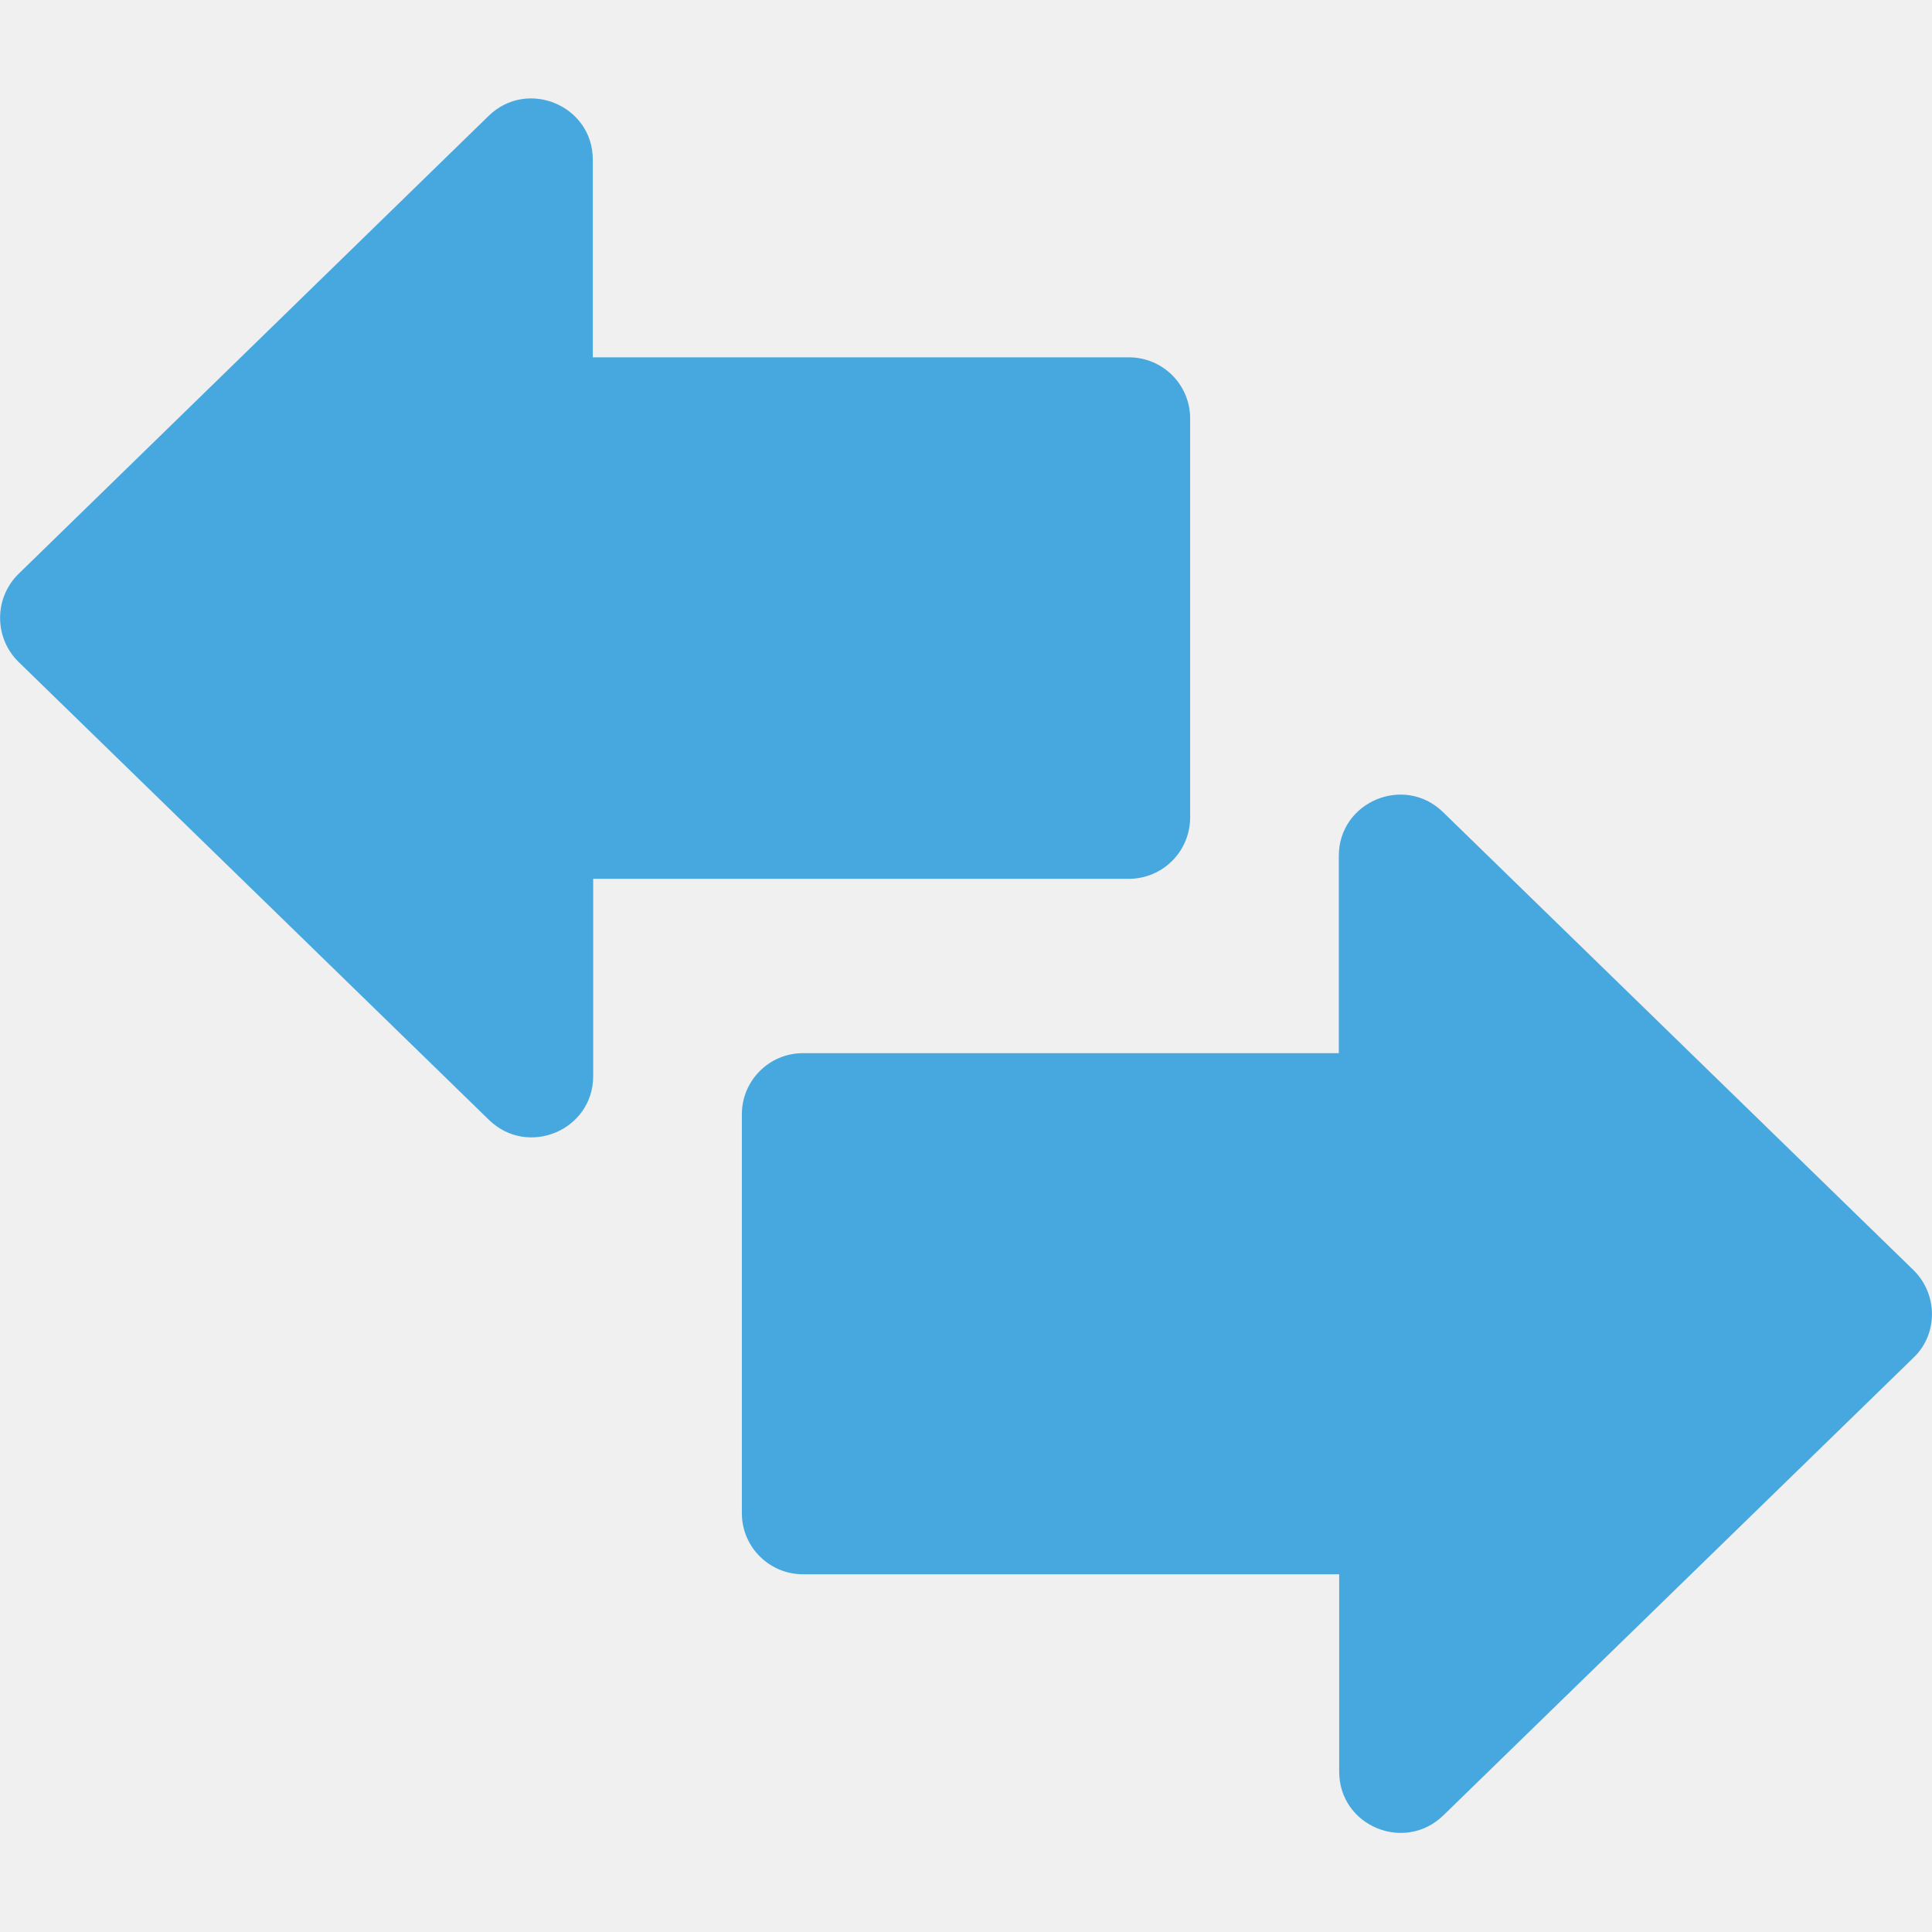
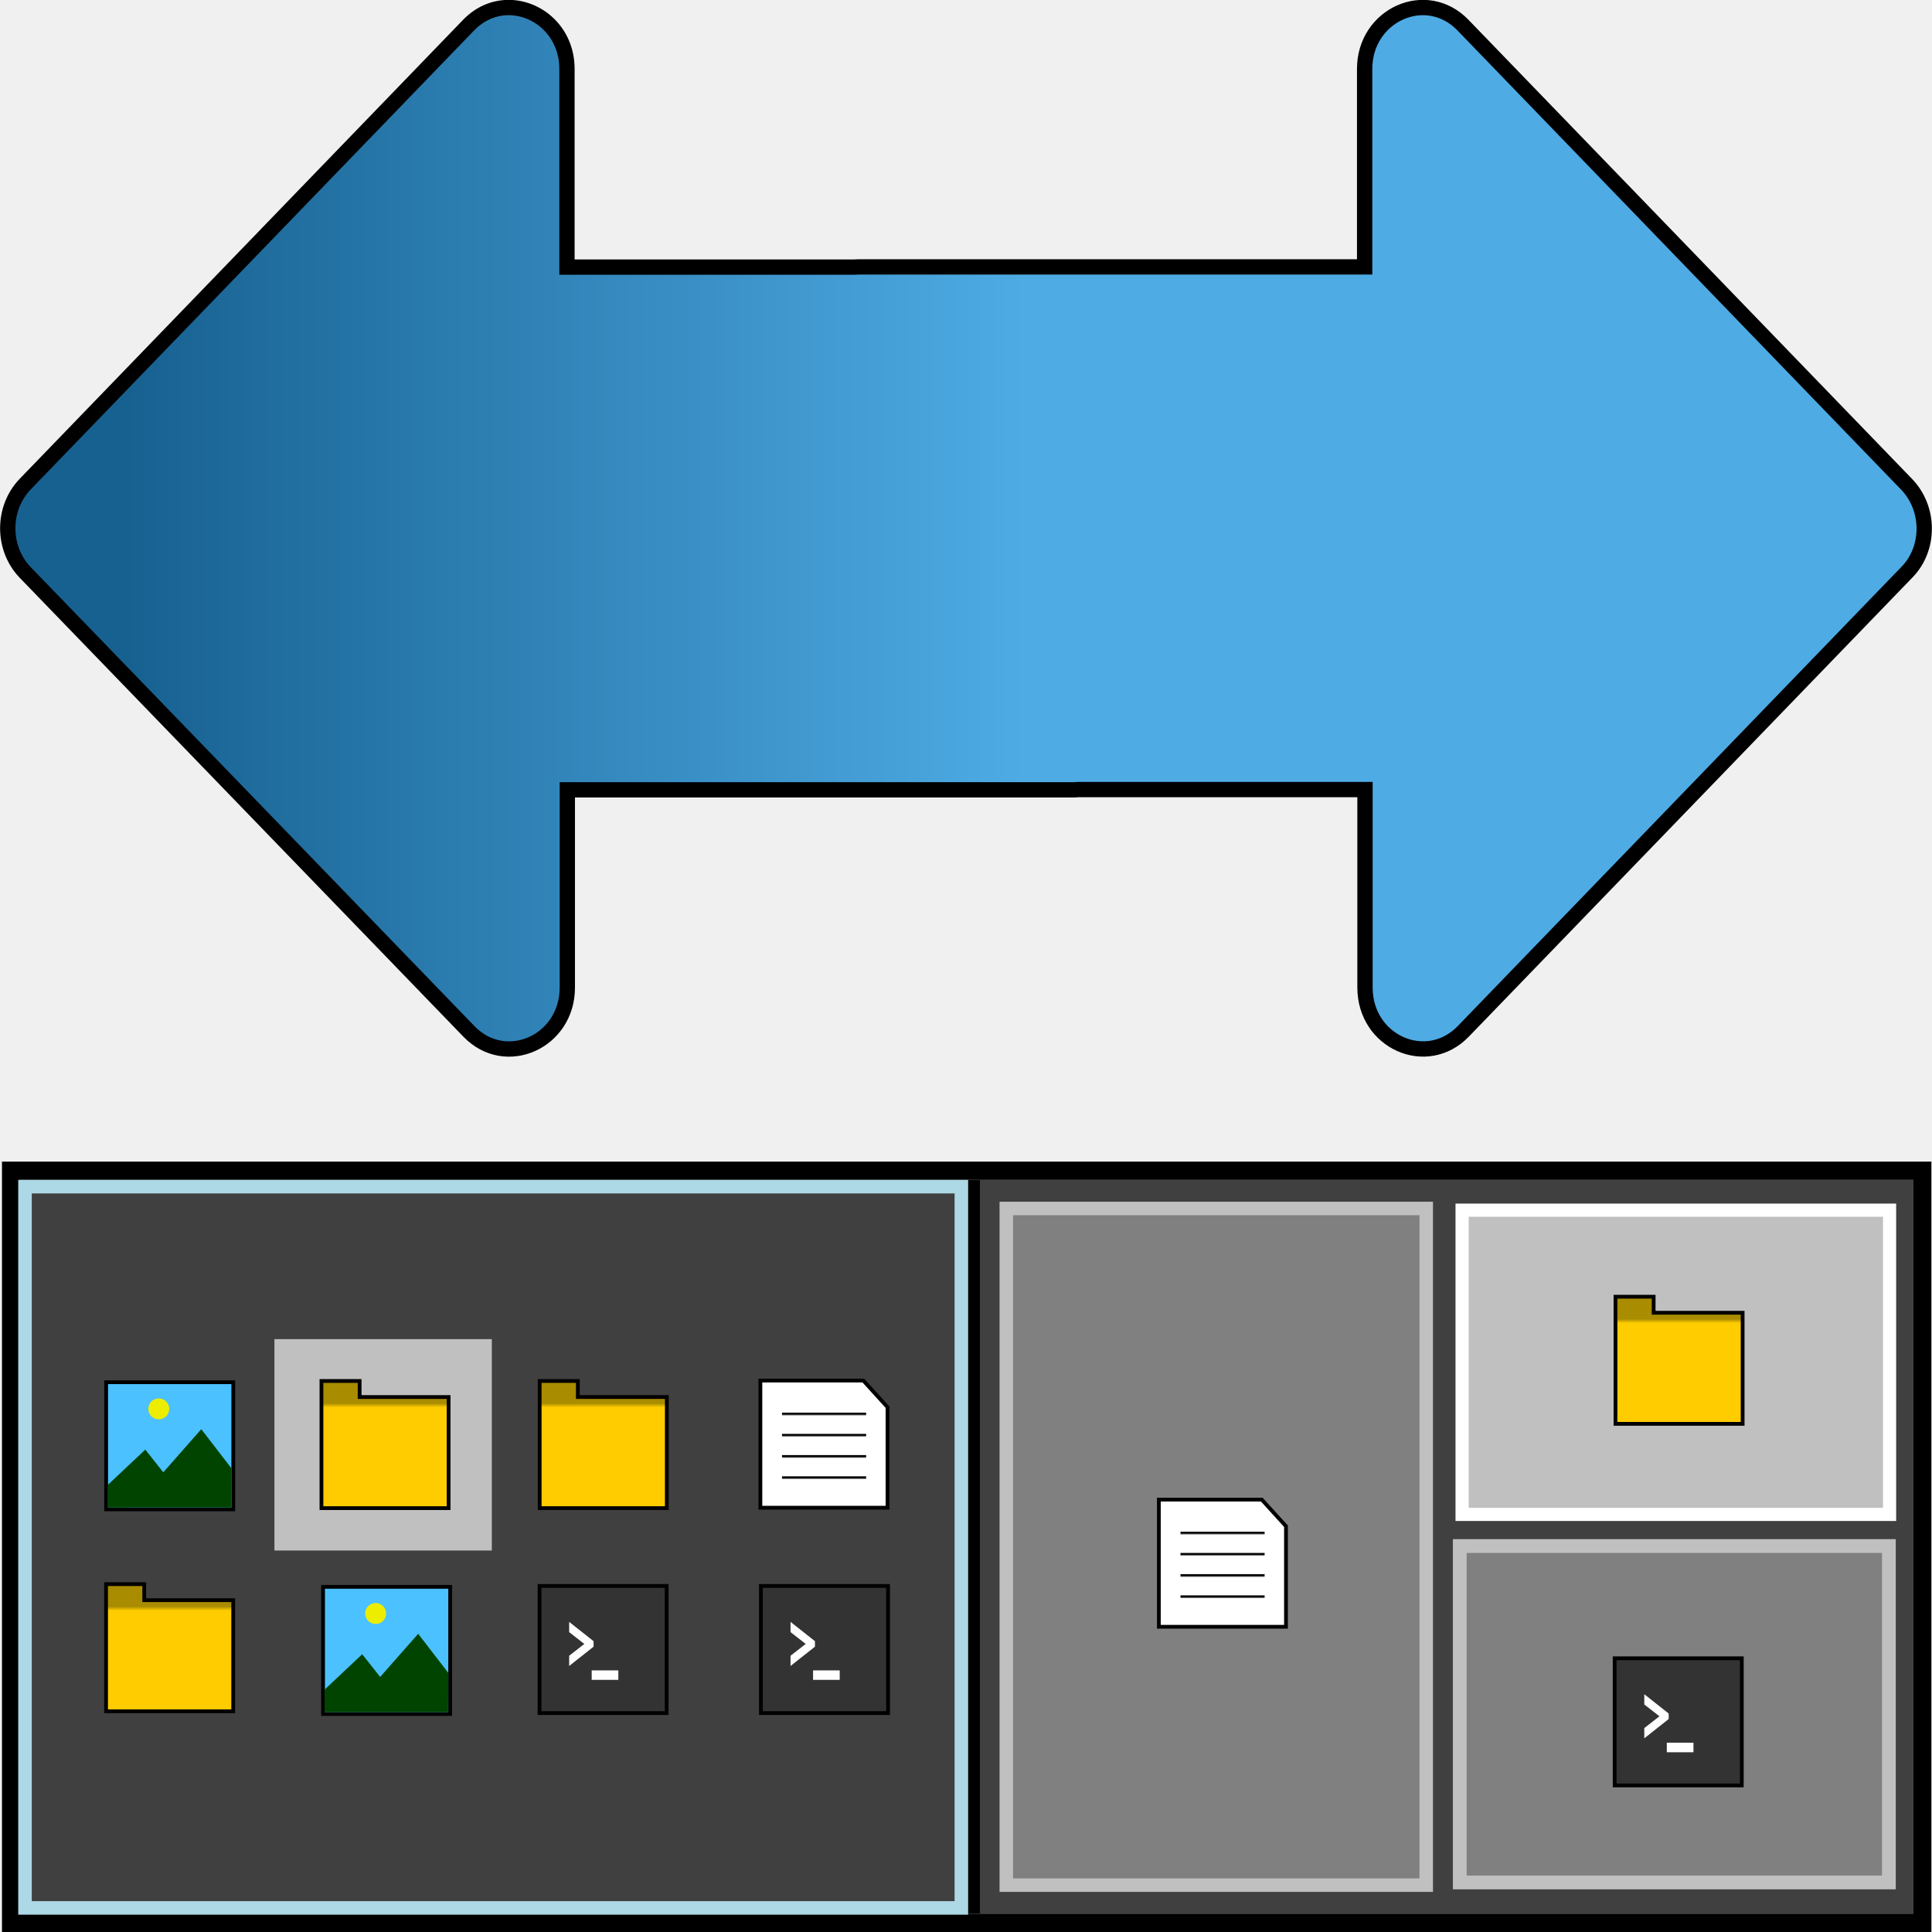
- <svg xmlns="http://www.w3.org/2000/svg" version="1.1" id="Layer_1" x="0px" y="0px" viewBox="0 0 512 512" style="enable-background:new 0 0 512 512;" xml:space="preserve">
-   <style type="text/css">
+ <svg xmlns="http://www.w3.org/2000/svg" xmlns:xlink="http://www.w3.org/1999/xlink" version="1.1" id="Layer_1" x="0px" y="0px" viewBox="0 0 512 512" xml:space="preserve" width="512" height="512">
+   <defs id="defs2">
+     <pattern xlink:href="#Strips1_8" preserveAspectRatio="xMidYMid" id="pattern13" patternTransform="matrix(0,0.6248219,-0.5359364,0,47.9841,53.65389)" x="7" y="0" />
+     <pattern patternUnits="userSpaceOnUse" width="9" height="1" patternTransform="translate(0,0) scale(2,2)" preserveAspectRatio="xMidYMid" id="Strips1_8" style="fill:#000000">
+       <rect style="stroke:none" x="0" y="-0.5" width="1" height="2" id="rect170" />
+     </pattern>
+     <linearGradient id="linearGradient3">
+       <stop style="stop-color:#a98c00;stop-opacity:1;" offset="0.185" id="stop5" />
+       <stop style="stop-color:#ffcc00;stop-opacity:1;" offset="0.216" id="stop12" />
+       <stop style="stop-color:#ffcc00;stop-opacity:1;" offset="1" id="stop6" />
+     </linearGradient>
+     <linearGradient id="linearGradient9">
+       <stop style="stop-color:#176191;stop-opacity:1;" offset="0.106" id="stop9" />
+       <stop style="stop-color:#4eabe4;stop-opacity:1;" offset="0.905" id="stop10" />
+     </linearGradient>
+     <linearGradient xlink:href="#linearGradient9" id="linearGradient10" x1="0" y1="256" x2="315.375" y2="256" gradientUnits="userSpaceOnUse" gradientTransform="matrix(0.943458,0,0,1.002387,2.056118,-116.6112)" />
+     <linearGradient xlink:href="#linearGradient3" id="linearGradient6" x1="159.867" y1="364.683" x2="159.867" y2="399.378" gradientUnits="userSpaceOnUse" />
+     <linearGradient xlink:href="#linearGradient3" id="linearGradient14" gradientUnits="userSpaceOnUse" x1="159.867" y1="364.683" x2="159.867" y2="399.378" gradientTransform="translate(285.1003,-22.33303)" />
+     <linearGradient xlink:href="#linearGradient3" id="linearGradient16" gradientUnits="userSpaceOnUse" x1="159.867" y1="364.683" x2="159.867" y2="399.378" gradientTransform="translate(-57.82948,0.00275795)" />
+     <linearGradient xlink:href="#linearGradient3" id="linearGradient18" gradientUnits="userSpaceOnUse" gradientTransform="translate(-114.9107,53.8404)" x1="159.867" y1="364.683" x2="159.867" y2="399.378" />
+     <pattern xlink:href="#Strips1_8-34" preserveAspectRatio="xMidYMid" id="pattern13-9" patternTransform="matrix(0,0.6248219,-0.5359364,0,47.9841,53.65389)" x="7" y="0" />
+     <pattern patternUnits="userSpaceOnUse" width="9" height="1" patternTransform="translate(0,0) scale(2,2)" preserveAspectRatio="xMidYMid" id="Strips1_8-34" style="fill:#000000">
+       <rect style="stroke:none" x="0" y="-0.5" width="1" height="2" id="rect170-4" />
+     </pattern>
+   </defs>
+   <style type="text/css" id="style1">
	.st0{fill:#47A8DF;}
</style>
-   <path class="st0" d="M315.4,216.6V110.9c0-9-7.3-16.2-16.2-16.2H157.1V42.3c0-14.3-17.3-21.6-27.6-11.6L4.9,152.1  c-6.5,6.4-6.5,16.9,0,23.3l124.7,121.4c10.3,10,27.6,2.7,27.6-11.6v-52.3h142.1C308.2,232.8,315.4,225.6,315.4,216.6L315.4,216.6z" />
-   <path class="st0" d="M507.1,336.6L382.4,215.2c-10.3-10-27.6-2.7-27.6,11.6v52.3H212.8c-9,0-16.2,7.3-16.2,16.2v105.7  c0,9,7.3,16.2,16.2,16.2h142.1v52.3c0,14.4,17.3,21.6,27.6,11.6l124.7-121.4C513.6,353.5,513.6,343,507.1,336.6L507.1,336.6z" />
+   <path id="path1" style="fill:url(#linearGradient10);stroke:#000000;stroke-width:4.058;stroke-dasharray:none;stroke-opacity:1" class="st0" d="M 134.557 2 C 130.93 2.061 127.248 3.5 124.211 6.633 L 6.656 128.322 C 0.524 134.738 0.524 145.262 6.656 151.678 L 124.305 273.367 C 134.022 283.391 150.344 276.074 150.344 261.74 L 150.344 209.314 L 284.41 209.314 C 284.855 209.309 285.295 209.285 285.73 209.24 L 361.738 209.24 L 361.738 261.697 C 361.738 276.14 378.058 283.362 387.775 273.332 L 505.42 151.568 C 511.458 145.35 511.458 134.818 505.326 128.398 L 387.682 6.635 C 377.964 -3.395 361.643 3.927 361.643 18.27 L 361.643 70.727 L 227.678 70.727 C 227.237 70.727 226.8 70.746 226.369 70.785 L 150.25 70.785 L 150.25 18.26 C 150.25 8.405 142.536 1.867 134.557 2 z " />
+   <g id="g21" transform="translate(0,0.7897725)">
+     <rect style="fill:#404040;fill-opacity:1;stroke:#000000;stroke-width:4.753;stroke-dasharray:none;stroke-opacity:1" id="rect2" width="506.56" height="199.406" x="2.902" y="309.428" />
+     <rect style="display:inline;fill:#000000;fill-opacity:1;stroke:none;stroke-width:3.521;stroke-dasharray:none" id="rect7" width="3.336" height="194.349" x="256.354" y="311.961" />
+     <rect style="fill:#808080;fill-opacity:1;stroke:#c0c0c0;stroke-width:3.574;stroke-dasharray:none;stroke-opacity:1" id="rect11" width="111.289" height="179.33" x="266.679" y="319.466" />
+     <rect style="fill:#808080;fill-opacity:1;stroke:#c0c0c0;stroke-width:3.653;stroke-dasharray:none;stroke-opacity:1" id="rect11-9-8" width="113.718" height="89.151" x="386.853" y="408.925" />
+     <rect style="fill:#c0c0c0;fill-opacity:1;stroke:#ffffff;stroke-width:3.485;stroke-dasharray:none;stroke-opacity:1" id="rect11-9" width="113.291" height="80.627" x="387.467" y="319.917" />
+     <g id="g14" transform="translate(131.2583,65.93725)">
+       <path id="rect12-2-6-4-31" style="fill:#ffffff;fill-opacity:1;stroke:#000000;stroke-width:1;stroke-dasharray:none;stroke-opacity:1" d="m 175.85,330.686 v 33.695 h 33.693 v -26.643 l -6.416,-7.053 z" />
+       <rect style="fill:url(#pattern13);stroke:none;stroke-width:0.714;stroke-dasharray:none;stroke-opacity:1" id="rect12-2-2" width="22.294" height="25.991" x="181.585" y="335.026" />
+     </g>
+     <g id="g14-0" transform="translate(25.6578,34.38642)">
+       <path id="rect12-2-6-4-31-6" style="fill:#ffffff;fill-opacity:1;stroke:#000000;stroke-width:1;stroke-dasharray:none;stroke-opacity:1" d="m 175.85,330.686 v 33.695 h 33.693 v -26.643 l -6.416,-7.053 z" />
+       <rect style="fill:url(#pattern13-9);stroke:none;stroke-width:0.714;stroke-dasharray:none;stroke-opacity:1" id="rect12-2-2-6" width="22.294" height="25.991" x="181.585" y="335.026" />
+     </g>
+     <path id="rect12-2-6-1" style="fill:url(#linearGradient6);fill-opacity:1;stroke:#000000;stroke-width:1;stroke-dasharray:none;stroke-opacity:1" d="m 143.02,365.184 v 33.693 h 33.695 v -29.441 h -23.582 v -4.252 z" />
+     <path id="rect12-2-6-1-90-8" style="fill:url(#linearGradient18);fill-opacity:1;stroke:#000000;stroke-width:1;stroke-dasharray:none;stroke-opacity:1" d="m 28.109,419.024 v 33.693 h 33.695 v -29.441 h -23.582 v -4.252 z" />
+     <path id="rect12-2-6-1-9" style="fill:url(#linearGradient14);fill-opacity:1;stroke:#000000;stroke-width:1;stroke-dasharray:none;stroke-opacity:1" d="m 428.12,342.851 v 33.693 h 33.695 v -29.441 h -23.582 v -4.252 z" />
+     <rect style="fill:#c0c0c0;fill-opacity:1;stroke:none;stroke-width:3.673;stroke-dasharray:none;stroke-opacity:1" id="rect12-1-2" width="57.615" height="56.021" x="72.726" y="354.096" />
+     <rect style="fill:none;fill-opacity:1;stroke:#add8e6;stroke-width:3.589;stroke-dasharray:none;stroke-opacity:1" id="rect13" width="248.145" height="191.141" x="6.625" y="313.688" />
+     <g id="g1" transform="translate(0,0.5793457)">
+       <rect style="fill:#333333;fill-opacity:1;stroke:#000000;stroke-width:1;stroke-dasharray:none;stroke-opacity:1" id="rect12-2-6" width="33.694" height="33.694" x="142.98" y="418.921" />
+       <text xml:space="preserve" style="font-size:14.971px;writing-mode:lr-tb;direction:ltr;fill:#000000;stroke:#ffffff;stroke-width:1.248;stroke-dasharray:none;stroke-opacity:1" x="191.01" y="347.655" id="text1" transform="scale(0.7890661,1.267321)">
+         <tspan id="tspan1" x="191.01" y="347.655" style="fill:#000000;stroke:#ffffff;stroke-width:1.248;stroke-opacity:1">&gt;_</tspan>
+       </text>
+     </g>
+     <g id="g1-2" transform="translate(58.66787,0.5793457)">
+       <rect style="fill:#333333;fill-opacity:1;stroke:#000000;stroke-width:1;stroke-dasharray:none;stroke-opacity:1" id="rect12-2-6-7" width="33.694" height="33.694" x="142.98" y="418.921" />
+       <text xml:space="preserve" style="font-size:14.971px;writing-mode:lr-tb;direction:ltr;fill:#000000;stroke:#ffffff;stroke-width:1.248;stroke-dasharray:none;stroke-opacity:1" x="191.01" y="347.655" id="text1-9" transform="scale(0.7890661,1.267321)">
+         <tspan id="tspan1-5" x="191.01" y="347.655" style="fill:#000000;stroke:#ffffff;stroke-width:1.248;stroke-opacity:1">&gt;_</tspan>
+       </text>
+     </g>
+     <g id="g1-7" transform="translate(284.9187,19.75278)">
+       <rect style="fill:#333333;fill-opacity:1;stroke:#000000;stroke-width:1;stroke-dasharray:none;stroke-opacity:1" id="rect12-2-6-6" width="33.694" height="33.694" x="142.98" y="418.921" />
+       <text xml:space="preserve" style="font-size:14.971px;writing-mode:lr-tb;direction:ltr;fill:#000000;stroke:#ffffff;stroke-width:1.248;stroke-dasharray:none;stroke-opacity:1" x="191.01" y="347.655" id="text1-1" transform="scale(0.7890661,1.267321)">
+         <tspan id="tspan1-8" x="191.01" y="347.655" style="fill:#000000;stroke:#ffffff;stroke-width:1.248;stroke-opacity:1">&gt;_</tspan>
+       </text>
+     </g>
+     <g id="g20" transform="translate(-118.6035,-191.3258)">
+       <rect style="fill:#4bc1ff;fill-opacity:1;stroke:#000000;stroke-width:1;stroke-dasharray:none;stroke-opacity:1" id="rect12-2-6-7-4" width="33.694" height="33.694" x="146.736" y="556.839" />
+       <path style="fill:#004400;fill-opacity:1;stroke:none;stroke-width:1;stroke-dasharray:none;stroke-opacity:1" d="m 147.154,584.073 9.956,-9.374 4.765,6.016 10.07,-11.428 7.996,10.376 -0.054,10.355 -32.751,0.009 z" id="path18" />
+       <circle style="fill:#eded00;fill-opacity:1;stroke:none;stroke-width:1;stroke-dasharray:none;stroke-opacity:1" id="path19" cx="160.681" cy="563.908" r="2.778" />
+     </g>
+     <g id="g20-7" transform="translate(-61.12554,-137.1003)">
+       <rect style="fill:#4bc1ff;fill-opacity:1;stroke:#000000;stroke-width:1;stroke-dasharray:none;stroke-opacity:1" id="rect12-2-6-7-4-8" width="33.694" height="33.694" x="146.736" y="556.839" />
+       <path style="fill:#004400;fill-opacity:1;stroke:none;stroke-width:1;stroke-dasharray:none;stroke-opacity:1" d="m 147.154,584.073 9.956,-9.374 4.765,6.016 10.07,-11.428 7.996,10.376 -0.054,10.355 -32.751,0.009 z" id="path18-8" />
+       <circle style="fill:#eded00;fill-opacity:1;stroke:none;stroke-width:1;stroke-dasharray:none;stroke-opacity:1" id="path19-2" cx="160.681" cy="563.908" r="2.778" />
+     </g>
+     <path id="rect12-2-6-1-4" style="fill:url(#linearGradient16);fill-opacity:1;stroke:#000000;stroke-width:1;stroke-dasharray:none;stroke-opacity:1" d="m 85.19,365.186 v 33.693 h 33.695 v -29.441 H 95.303 v -4.252 z" />
+   </g>
</svg>
